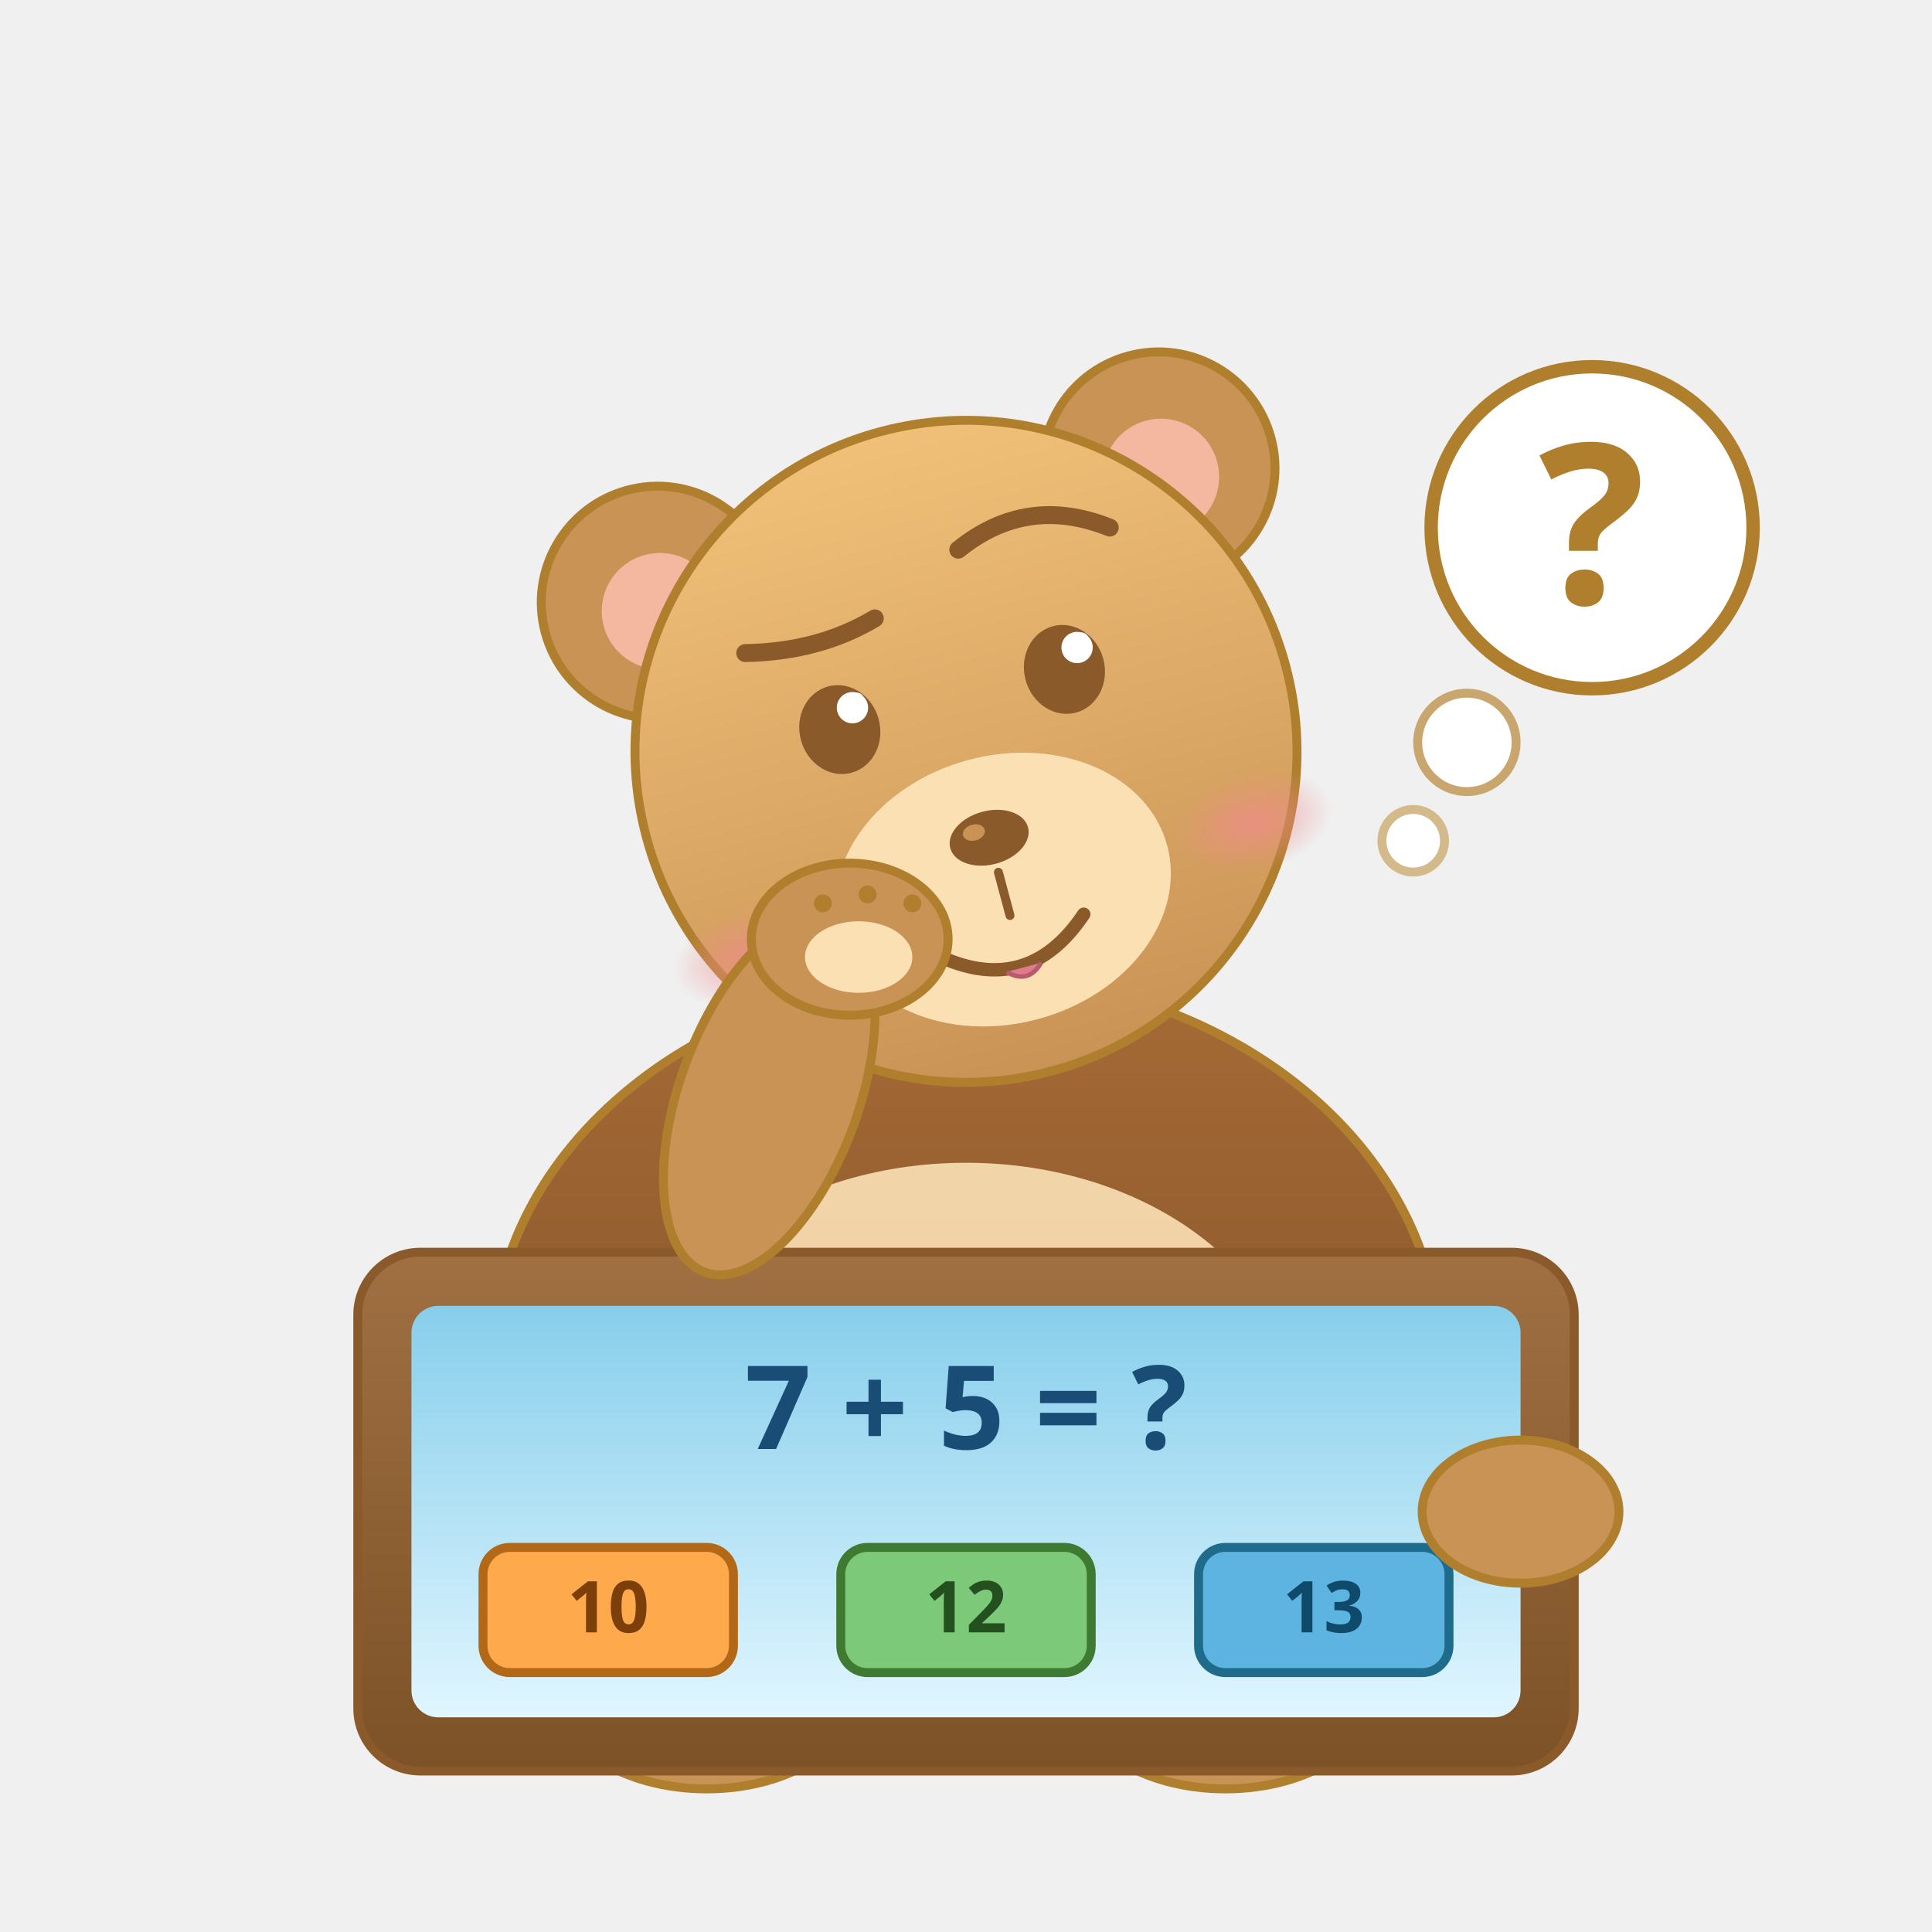
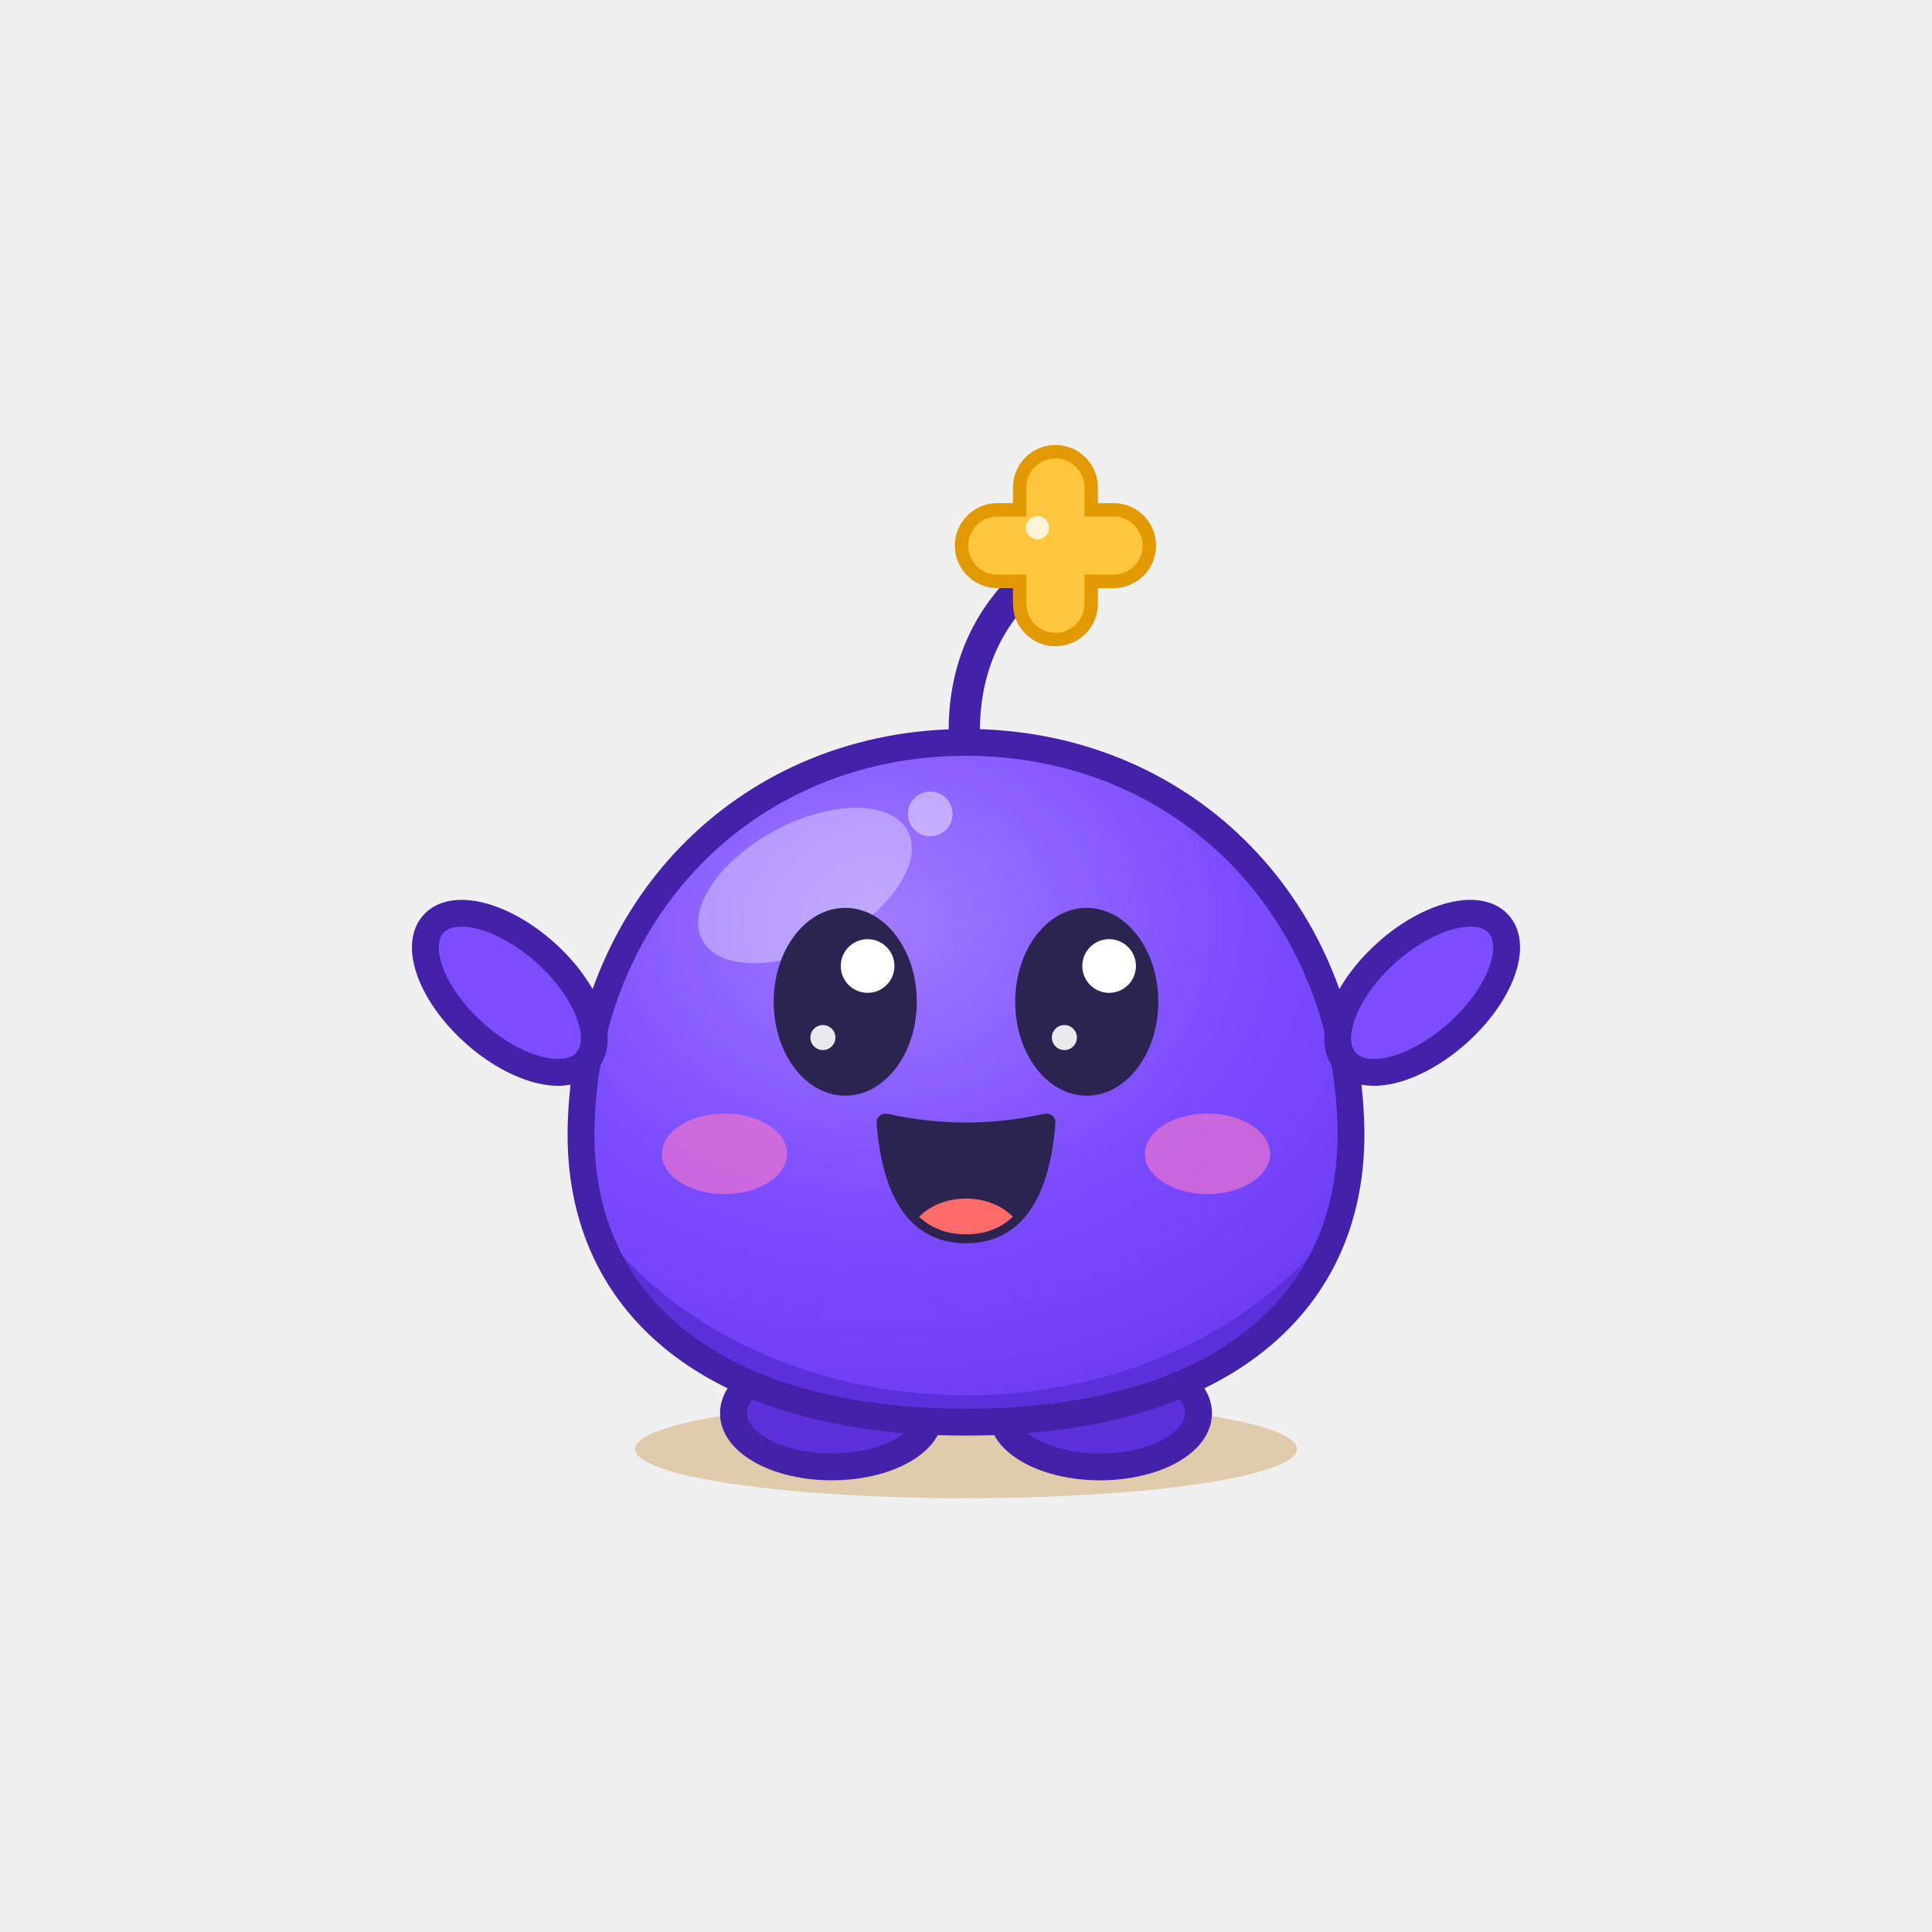
- <svg xmlns="http://www.w3.org/2000/svg" viewBox="0 0 432 432">
+ <svg xmlns="http://www.w3.org/2000/svg" viewBox="0 0 432 432" width="432" height="432">
  <defs>
-     <linearGradient id="bearBody" x1="0" y1="0" x2="0" y2="1">
-       <stop offset="0%" stop-color="#F0C078" />
-       <stop offset="100%" stop-color="#C99355" />
-     </linearGradient>
-     <linearGradient id="bodyFur" x1="0" y1="0" x2="0" y2="1">
-       <stop offset="0%" stop-color="#A66B36" />
-       <stop offset="100%" stop-color="#7A4A24" />
-     </linearGradient>
-     <linearGradient id="tabletScreen" x1="0" y1="0" x2="0" y2="1">
-       <stop offset="0%" stop-color="#87CEEB" />
-       <stop offset="100%" stop-color="#E0F6FF" />
-     </linearGradient>
-     <linearGradient id="tabletFrame" x1="0" y1="0" x2="0" y2="1">
-       <stop offset="0%" stop-color="#A07043" />
-       <stop offset="100%" stop-color="#7C5226" />
-     </linearGradient>
-     <radialGradient id="cheek" cx="0.5" cy="0.5" r="0.5">
-       <stop offset="0%" stop-color="#F08C8C" stop-opacity="0.75" />
-       <stop offset="100%" stop-color="#F08C8C" stop-opacity="0" />
+     <radialGradient id="bodyGrad" cx="0.40" cy="0.32" r="0.75">
+       <stop offset="0" stop-color="#A07BFF" />
+       <stop offset="0.55" stop-color="#7C4DFF" />
+       <stop offset="1" stop-color="#6A3BF2" />
    </radialGradient>
+     <clipPath id="bodyClip">
+       <path d="M128,72 C176,72 212,108 214,156 C216,198 184,224 128,224 C72,224 40,198 42,156 C44,108 80,72 128,72 Z" />
+     </clipPath>
+     <clipPath id="mClipg">
+       <path d="M110,157 Q128,161 146,157 Q144,182 128,182 Q112,182 110,157 Z" />
+     </clipPath>
  </defs>
-   <ellipse cx="216" cy="304" rx="106" ry="86" fill="url(#bodyFur)" stroke="#B07F2E" stroke-width="2" />
-   <ellipse cx="216" cy="316" rx="74" ry="56" fill="#FBE0B4" opacity="0.9" />
-   <ellipse cx="158" cy="378" rx="34" ry="22" fill="#C99355" stroke="#B07F2E" stroke-width="2" />
-   <ellipse cx="274" cy="378" rx="34" ry="22" fill="#C99355" stroke="#B07F2E" stroke-width="2" />
-   <ellipse cx="158" cy="378" rx="18" ry="12" fill="#FBE0B4" />
-   <ellipse cx="274" cy="378" rx="18" ry="12" fill="#FBE0B4" />
-   <rect x="80" y="280" width="272" height="116" rx="14" ry="14" fill="url(#tabletFrame)" stroke="#8B5A2B" stroke-width="2" />
-   <rect x="92" y="292" width="248" height="92" rx="6" ry="6" fill="url(#tabletScreen)" />
-   <text x="216" y="324" text-anchor="middle" font-family="Verdana, sans-serif" font-size="26" font-weight="bold" fill="#1A4D75">7 + 5 = ?</text>
-   <g>
-     <rect x="108" y="346" width="56" height="28" rx="6" ry="6" fill="#FFA94D" stroke="#B36818" stroke-width="2" />
-     <text x="136" y="365" text-anchor="middle" font-family="Verdana, sans-serif" font-size="16" font-weight="bold" fill="#7C3F0A">10</text>
-     <rect x="188" y="346" width="56" height="28" rx="6" ry="6" fill="#7CC97A" stroke="#3F7A33" stroke-width="2" />
-     <text x="216" y="365" text-anchor="middle" font-family="Verdana, sans-serif" font-size="16" font-weight="bold" fill="#244F1F">12</text>
-     <rect x="268" y="346" width="56" height="28" rx="6" ry="6" fill="#5DB4E0" stroke="#1F6B8B" stroke-width="2" />
-     <text x="296" y="365" text-anchor="middle" font-family="Verdana, sans-serif" font-size="16" font-weight="bold" fill="#0F4A6A">13</text>
-   </g>
-   <ellipse cx="340" cy="338" rx="22" ry="16" fill="#C99355" stroke="#B07F2E" stroke-width="2" />
-   <g transform="rotate(-15 216 168)">
-     <circle cx="158" cy="118" r="26" fill="#C99355" stroke="#B07F2E" stroke-width="2" />
-     <circle cx="274" cy="118" r="26" fill="#C99355" stroke="#B07F2E" stroke-width="2" />
-     <circle cx="158" cy="120" r="13" fill="#F4B7A0" />
-     <circle cx="274" cy="120" r="13" fill="#F4B7A0" />
-     <circle cx="216" cy="168" r="74" fill="url(#bearBody)" stroke="#B07F2E" stroke-width="2" />
-     <ellipse cx="216" cy="200" rx="38" ry="30" fill="#FBE0B4" />
-     <ellipse cx="158" cy="200" rx="18" ry="11" fill="url(#cheek)" />
-     <ellipse cx="274" cy="200" rx="18" ry="11" fill="url(#cheek)" />
-     <ellipse cx="190" cy="156" rx="9" ry="10" fill="#8B5A2B" />
-     <ellipse cx="242" cy="156" rx="9" ry="10" fill="#8B5A2B" />
-     <circle cx="194" cy="152" r="3.5" fill="#FFFFFF" />
-     <circle cx="246" cy="152" r="3.5" fill="#FFFFFF" />
-     <circle cx="195.5" cy="150.5" r="1.5" fill="#FFFFFF" />
-     <circle cx="247.5" cy="150.5" r="1.5" fill="#FFFFFF" />
-     <path d="M174 134 Q190 138 204 134" stroke="#8B5A2B" stroke-width="4" fill="none" stroke-linecap="round" />
-     <path d="M226 124 Q244 116 260 128" stroke="#8B5A2B" stroke-width="4" fill="none" stroke-linecap="round" />
-     <ellipse cx="216" cy="188" rx="9" ry="6" fill="#8B5A2B" />
-     <ellipse cx="213" cy="186" rx="2.5" ry="1.8" fill="#C99355" />
-     <path d="M216 196 L216 206" stroke="#8B5A2B" stroke-width="2" stroke-linecap="round" />
-     <path d="M200 212 Q216 224 232 210" stroke="#8B5A2B" stroke-width="3" fill="none" stroke-linecap="round" />
-     <path d="M212 218 Q216 222 220 218" fill="#E07A8C" stroke="#B85A6C" stroke-width="1" />
-   </g>
-   <g>
-     <ellipse cx="172" cy="245" rx="20" ry="42" fill="#C99355" stroke="#B07F2E" stroke-width="2" transform="rotate(20 172 245)" />
-     <ellipse cx="190" cy="210" rx="22" ry="17" fill="#C99355" stroke="#B07F2E" stroke-width="2" />
-     <ellipse cx="192" cy="214" rx="12" ry="8" fill="#FBE0B4" />
-     <circle cx="184" cy="202" r="2" fill="#B07F2E" />
-     <circle cx="194" cy="200" r="2" fill="#B07F2E" />
-     <circle cx="204" cy="202" r="2" fill="#B07F2E" />
-   </g>
-   <g>
-     <circle cx="316" cy="188" r="7" fill="#FFFFFF" stroke="#D4B98A" stroke-width="2" />
-     <circle cx="328" cy="166" r="11" fill="#FFFFFF" stroke="#C9A66E" stroke-width="2" />
-     <circle cx="356" cy="118" r="36" fill="#FFFFFF" stroke="#B07F2E" stroke-width="3" />
-     <text x="356" y="135" text-anchor="middle" font-family="Verdana, sans-serif" font-size="50" font-weight="bold" fill="#B07F2E">?</text>
+   <ellipse cx="216" cy="324.0" rx="74.0" ry="11.0" fill="#B86A00" opacity="0.28" />
+   <g transform="translate(88.00 94.00) scale(1.0)">
+     <path d="M128,76 C126,58 132,44 144,34" fill="none" stroke="#4321A8" stroke-width="7" stroke-linecap="round" />
+     <g fill="#E39A00" stroke="#E39A00" stroke-width="6" stroke-linejoin="round">
+       <rect x="128.5" y="21.5" width="39.0" height="13" rx="6.5" />
+       <rect x="141.5" y="8.5" width="13" height="39.0" rx="6.5" />
+     </g>
+     <g fill="#FFC53D">
+       <rect x="128.5" y="21.5" width="39.0" height="13" rx="6.5" />
+       <rect x="141.5" y="8.5" width="13" height="39.0" rx="6.5" />
+     </g>
+     <circle cx="144" cy="24" r="2.6" fill="#FFFFFF" opacity="0.8" />
+     <g stroke="#4321A8" stroke-width="6" fill="#5B2FD9">
+       <ellipse cx="98" cy="222" rx="22" ry="12" />
+       <ellipse cx="158" cy="222" rx="22" ry="12" />
+     </g>
+     <path d="M128,72 C176,72 212,108 214,156 C216,198 184,224 128,224 C72,224 40,198 42,156 C44,108 80,72 128,72 Z" fill="#5B2FD9" />
+     <g clip-path="url(#bodyClip)">
+       <ellipse cx="128" cy="140" rx="96" ry="78" fill="url(#bodyGrad)" />
+       <ellipse cx="92" cy="104" rx="26" ry="14" fill="#FFFFFF" opacity="0.35" transform="rotate(-28 92 104)" />
+       <circle cx="120" cy="88" r="5" fill="#FFFFFF" opacity="0.45" />
+     </g>
+     <path d="M128,72 C176,72 212,108 214,156 C216,198 184,224 128,224 C72,224 40,198 42,156 C44,108 80,72 128,72 Z" fill="none" stroke="#4321A8" stroke-width="6" stroke-linejoin="round" />
+     <g fill="#FF7AC6" opacity="0.6">
+       <ellipse cx="74" cy="164" rx="14" ry="9" />
+       <ellipse cx="182" cy="164" rx="14" ry="9" />
+     </g>
+     <ellipse cx="26" cy="128" rx="12" ry="23" transform="rotate(-48 26 128)" fill="#7C4DFF" stroke="#4321A8" stroke-width="6" />
+     <ellipse cx="230" cy="128" rx="12" ry="23" transform="rotate(48 230 128)" fill="#7C4DFF" stroke="#4321A8" stroke-width="6" />
+     <ellipse cx="101" cy="130" rx="16" ry="21" fill="#2B2350" />
+     <circle cx="106" cy="122" r="6" fill="#FFFFFF" />
+     <circle cx="96" cy="138" r="2.8" fill="#FFFFFF" opacity="0.9" />
+     <ellipse cx="155" cy="130" rx="16" ry="21" fill="#2B2350" />
+     <circle cx="160" cy="122" r="6" fill="#FFFFFF" />
+     <circle cx="150" cy="138" r="2.8" fill="#FFFFFF" opacity="0.9" />
+     <path d="M110,157 Q128,161 146,157 Q144,182 128,182 Q112,182 110,157 Z" fill="#2B2350" stroke="#2B2350" stroke-width="4" stroke-linejoin="round" />
+     <g clip-path="url(#mClipg)">
+       <ellipse cx="128" cy="184" rx="13" ry="10" fill="#FF6B6B" />
+     </g>
  </g>
</svg>
